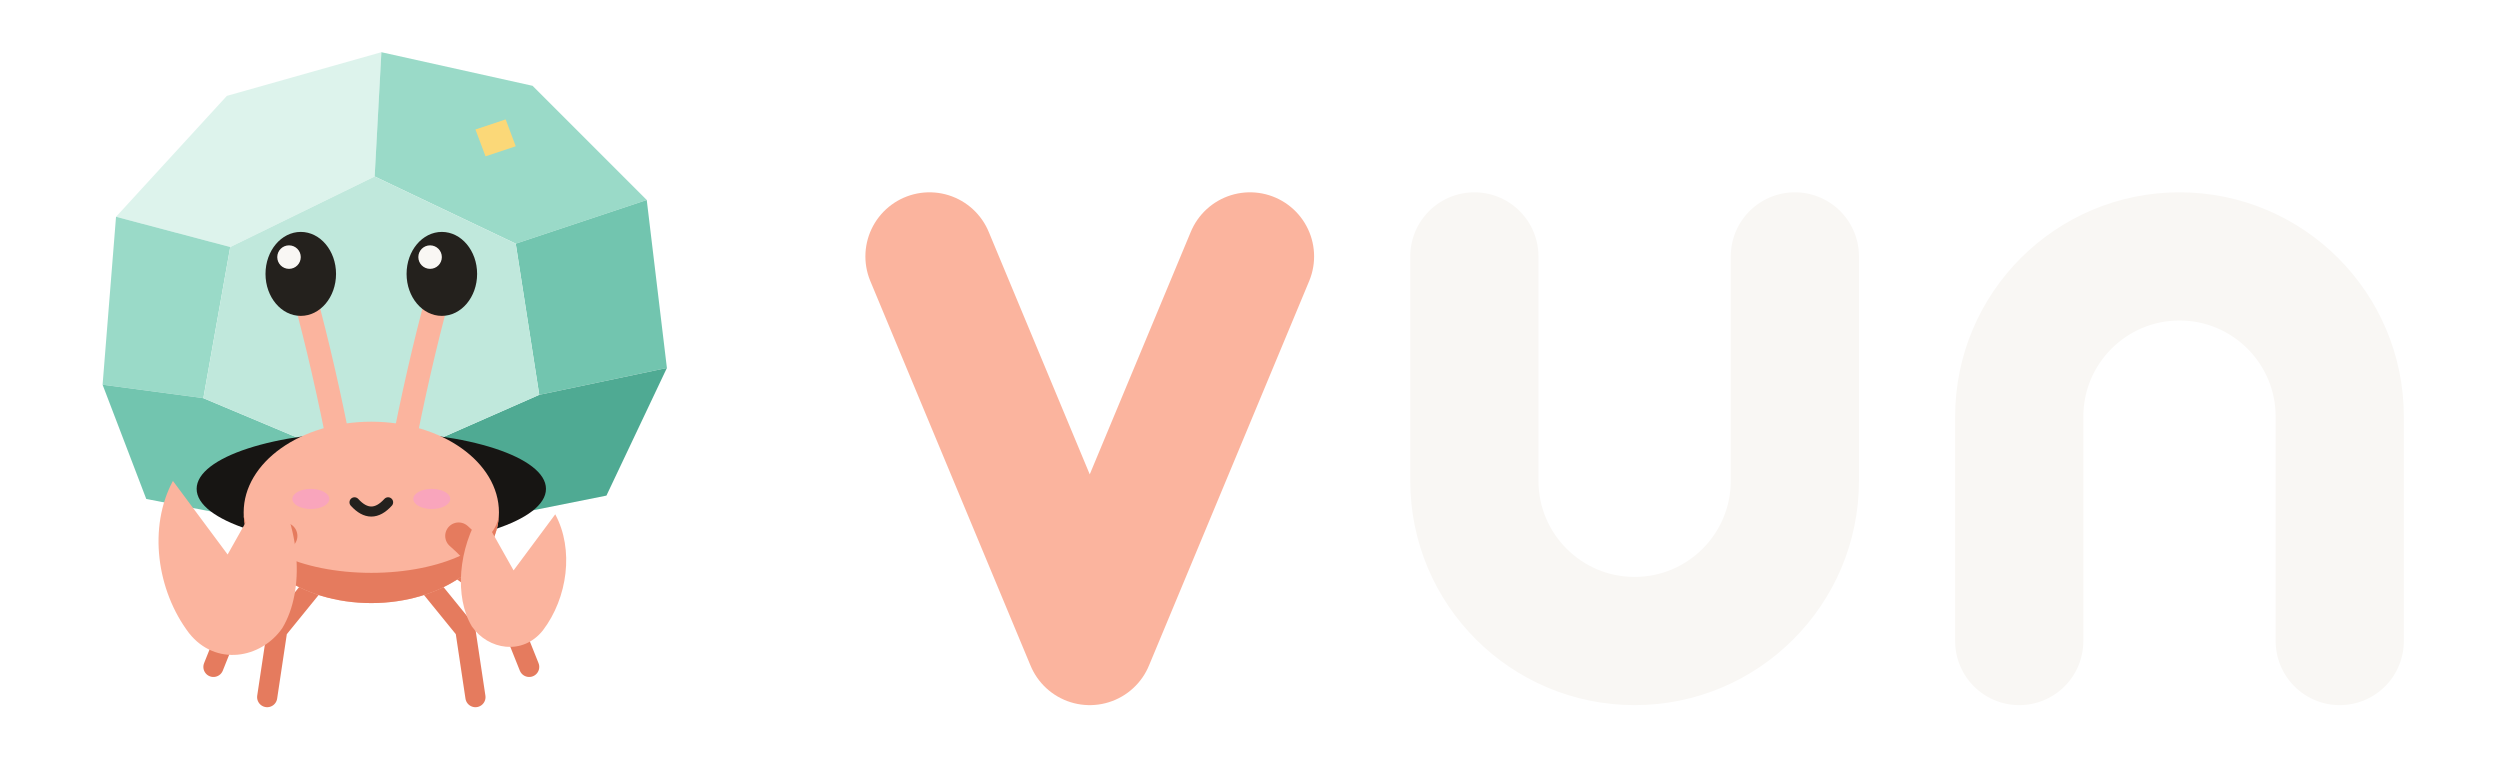
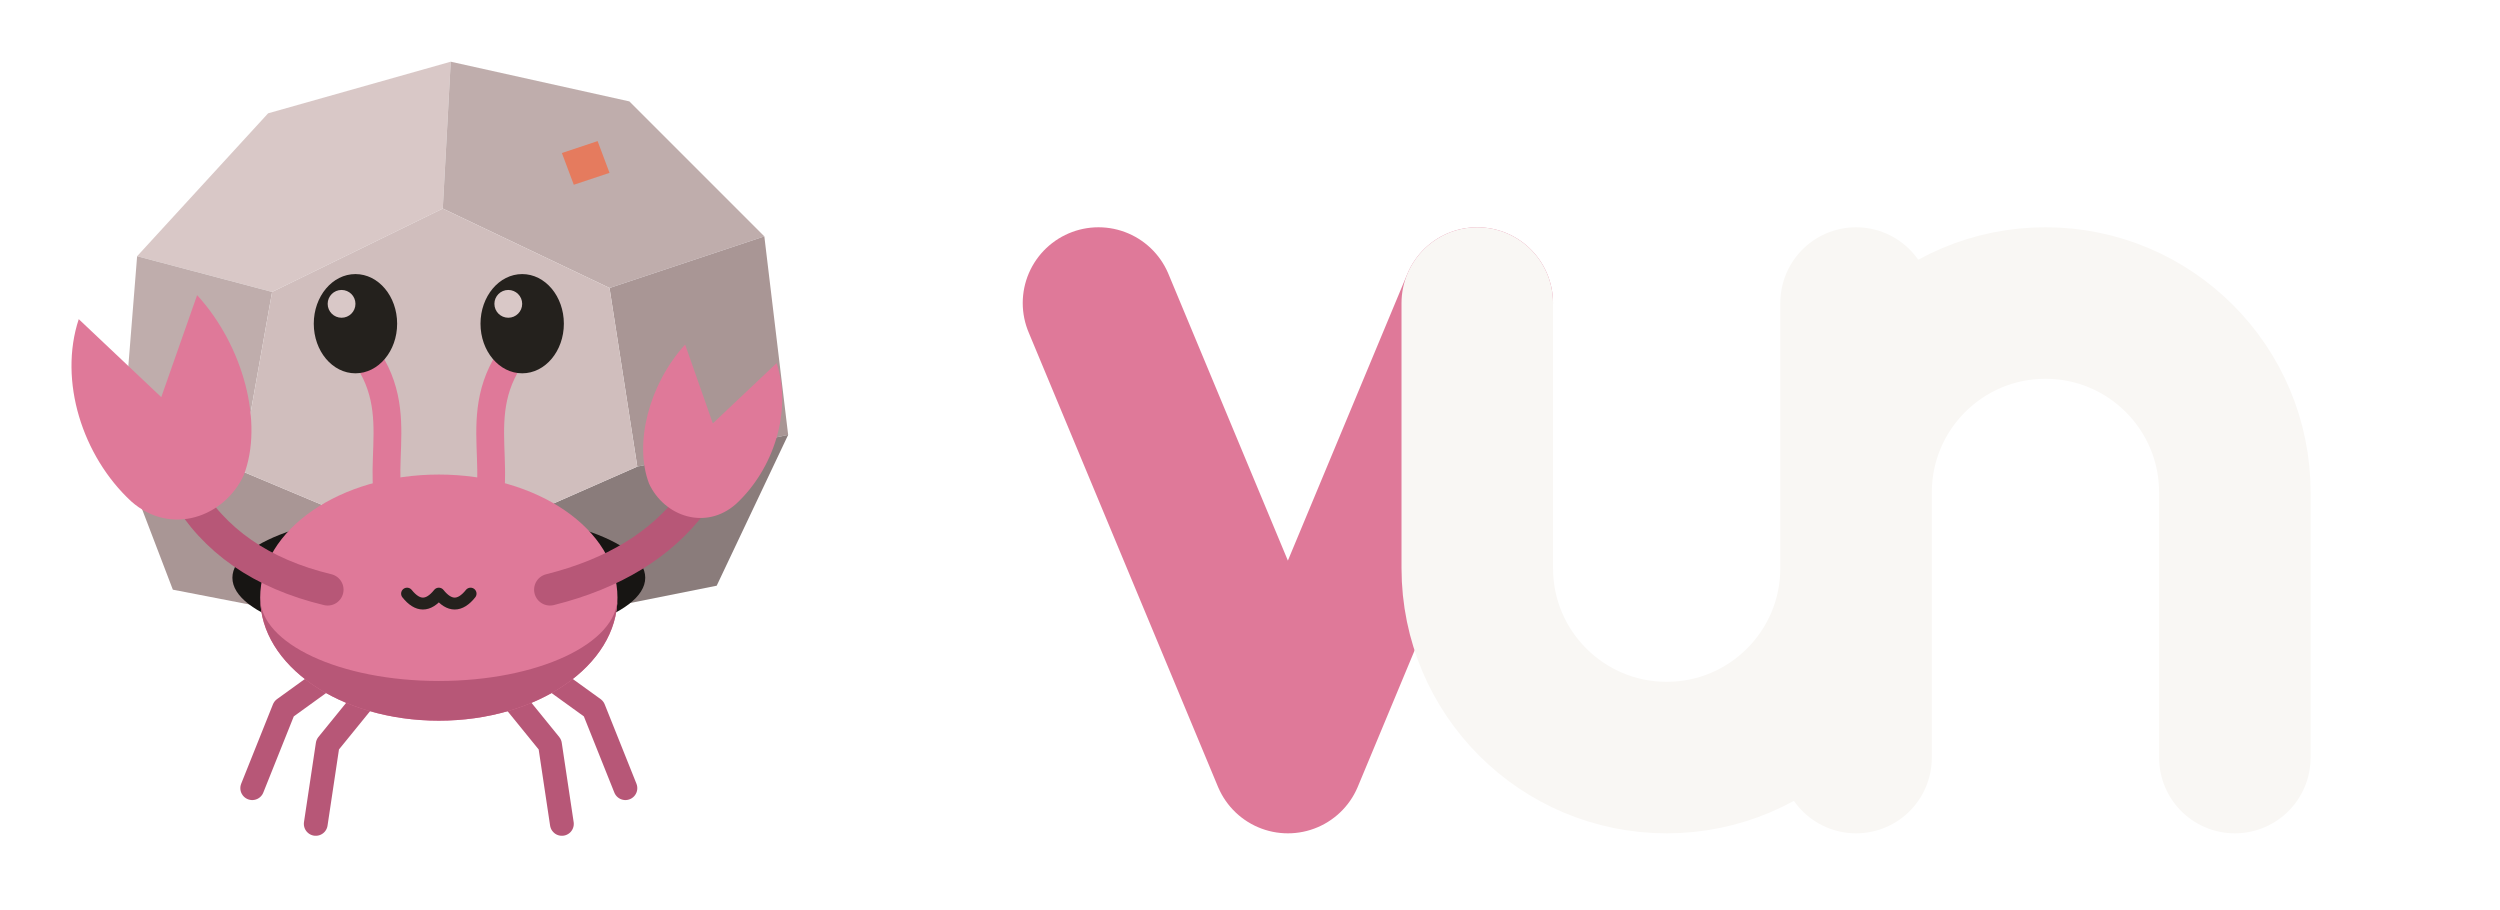
- <svg xmlns="http://www.w3.org/2000/svg" viewBox="0 0 780 240" width="780" height="240">
+ <svg xmlns="http://www.w3.org/2000/svg" viewBox="0 0 660 240" width="660" height="240">
  <g transform="translate(10,10) scale(0.524) translate(-54,-40)">
    <g>
      <g id="shell-stone">
-         <polygon points="104,150 170,78 262,52 258,126 172,168" fill="#DDF3EC" />
-         <polygon points="262,52 352,72 420,140 342,166 258,126" fill="#9ADAC8" />
-         <polygon points="96,250 104,150 172,168 156,258" fill="#9ADAC8" />
-         <polygon points="420,140 432,240 356,256 342,166" fill="#72C5AF" />
-         <polygon points="432,240 396,316 256,344 256,300 356,256" fill="#4FAA93" />
-         <polygon points="256,344 122,318 96,250 156,258 256,300" fill="#72C5AF" />
-         <polygon points="172,168 258,126 342,166 356,256 256,300 156,258" fill="#C0E8DC" />
-         <polygon points="318,98 336,92 342,108 324,114" fill="#FBD878" />
+         <polygon points="104,150 170,78 262,52 258,126 172,168" fill="#D9C8C7" />
+         <polygon points="262,52 352,72 420,140 342,166 258,126" fill="#BFADAC" />
+         <polygon points="96,250 104,150 172,168 156,258" fill="#BFADAC" />
+         <polygon points="420,140 432,240 356,256 342,166" fill="#A99695" />
+         <polygon points="432,240 396,316 256,344 256,300 356,256" fill="#8A7C7B" />
+         <polygon points="256,344 122,318 96,250 156,258 256,300" fill="#A99695" />
+         <polygon points="172,168 258,126 342,166 356,256 256,300 156,258" fill="#D0BEBD" />
+         <polygon points="318,98 336,92 342,108 324,114" fill="#E57B5E" />
        <ellipse cx="256" cy="312" rx="104" ry="34" fill="#171513" />
      </g>
      <g id="legs-stand">
-         <g fill="none" stroke-width="12" stroke-linecap="round" stroke-linejoin="round" stroke="#E57B5E">
+         <g fill="none" stroke-width="12" stroke-linecap="round" stroke-linejoin="round" stroke="#B75777">
          <path d="M214,352 L178,378 L162,418" />
          <path d="M226,364 L200,396 L194,436" />
          <path d="M298,352 L334,378 L350,418" />
          <path d="M286,364 L312,396 L318,436" />
        </g>
      </g>
-       <g id="body-base">
-         <ellipse cx="256" cy="326" rx="76" ry="54" fill="#FBB49E" />
-         <path d="M180,326 A76,54 0 0 0 332,326 A76,36 0 0 1 180,326 Z" fill="#E57B5E" />
+       <g id="body-big">
+         <ellipse cx="256" cy="322" rx="90" ry="62" fill="#DF7999" />
+         <path d="M166,322 A90,62 0 0 0 346,322 A90,42 0 0 1 166,322 Z" fill="#B75777" />
      </g>
-       <g id="stalks-up">
-         <g fill="none" stroke-width="14" stroke-linecap="round" stroke="#FBB49E">
-           <path d="M238,292 Q228,240 216,196" />
-           <path d="M274,292 Q284,240 296,196" />
+       <g id="stalks-bent">
+         <g fill="none" stroke-width="14" stroke-linecap="round" stroke="#DF7999">
+           <path d="M238,292 C218,262 244,230 216,196" />
+           <path d="M274,292 C294,262 268,230 296,196" />
        </g>
      </g>
      <g id="eyes-open">
        <ellipse cx="214" cy="184" rx="21" ry="25" fill="#24211D" />
        <ellipse cx="298" cy="184" rx="21" ry="25" fill="#24211D" />
-         <circle cx="207" cy="174" r="7" fill="#F9F7F4" />
-         <circle cx="291" cy="174" r="7" fill="#F9F7F4" />
+         <circle cx="207" cy="174" r="7" fill="#D9C8C7" />
+         <circle cx="291" cy="174" r="7" fill="#D9C8C7" />
      </g>
-       <g id="cheeks-blush">
-         <ellipse cx="220" cy="318" rx="11" ry="6" fill="#F9A5BC" />
-         <ellipse cx="292" cy="318" rx="11" ry="6" fill="#F9A5BC" />
+       <g id="mouth-cat">
+         <path fill="none" stroke-width="6" stroke-linecap="round" stroke-linejoin="round" d="M240,320 Q248,330 256,320 Q264,330 272,320" stroke="#24211D" />
      </g>
-       <g id="mouth-smile">
-         <path fill="none" stroke-width="6" stroke-linecap="round" d="M246,320 Q256,331 266,320" stroke="#24211D" />
-       </g>
-       <g id="claws-rest">
-         <g fill="none" stroke-width="16" stroke-linecap="round" stroke="#E57B5E">
-           <path d="M204,340 Q186,354 178,368" />
-           <path d="M308,340 Q324,354 332,370" />
+       <g id="claws-raised">
+         <g fill="none" stroke-width="16" stroke-linecap="round" stroke="#B75777">
+           <path d="M200,318 Q150,306 128,268" />
+           <path d="M312,318 Q360,306 384,274" />
        </g>
-         <path transform="translate(174,374) rotate(-14) scale(1.05)" d="M-30,16 C-42,-12 -38,-48 -18,-70 L2,-22 L36,-58 C46,-28 40,8 22,26 C6,40 -20,38 -30,16 Z" fill="#FBB49E" />
-         <path transform="translate(338,378) rotate(14) scale(-0.8,0.8)" d="M-30,16 C-42,-12 -38,-48 -18,-70 L2,-22 L36,-58 C46,-28 40,8 22,26 C6,40 -20,38 -30,16 Z" fill="#FBB49E" />
+         <path transform="translate(124,244) rotate(-24) scale(1.1)" d="M-30,16 C-42,-12 -38,-48 -18,-70 L2,-22 L36,-58 C46,-28 40,8 22,26 C6,40 -20,38 -30,16 Z" fill="#DF7999" />
+         <path transform="translate(388,252) rotate(24) scale(-0.85,0.85)" d="M-30,16 C-42,-12 -38,-48 -18,-70 L2,-22 L36,-58 C46,-28 40,8 22,26 C6,40 -20,38 -30,16 Z" fill="#DF7999" />
      </g>
    </g>
  </g>
  <g transform="translate(250,40)">
    <g id="parts-wordmark">
      <g fill="none" stroke-width="40" stroke-linecap="round" stroke-linejoin="round">
-         <path d="M40,40 L90,160 L140,40" stroke="#FBB49E" />
-         <path d="M210,40 V110 A50,50 0 0 0 310,110 V40" stroke="#F9F7F4" />
-         <path d="M380,160 V90 A50,50 0 0 1 480,90 V160" stroke="#F9F7F4" />
+         <path d="M40,40 L90,160 L140,40" stroke="#DF7999" />
+         <path d="M140,40 V110 A50,50 0 0 0 240,110 V40 M240,40 V160 M240,90 A50,50 0 0 1 340,90 V160" stroke="#F9F7F4" />
      </g>
    </g>
  </g>
</svg>
